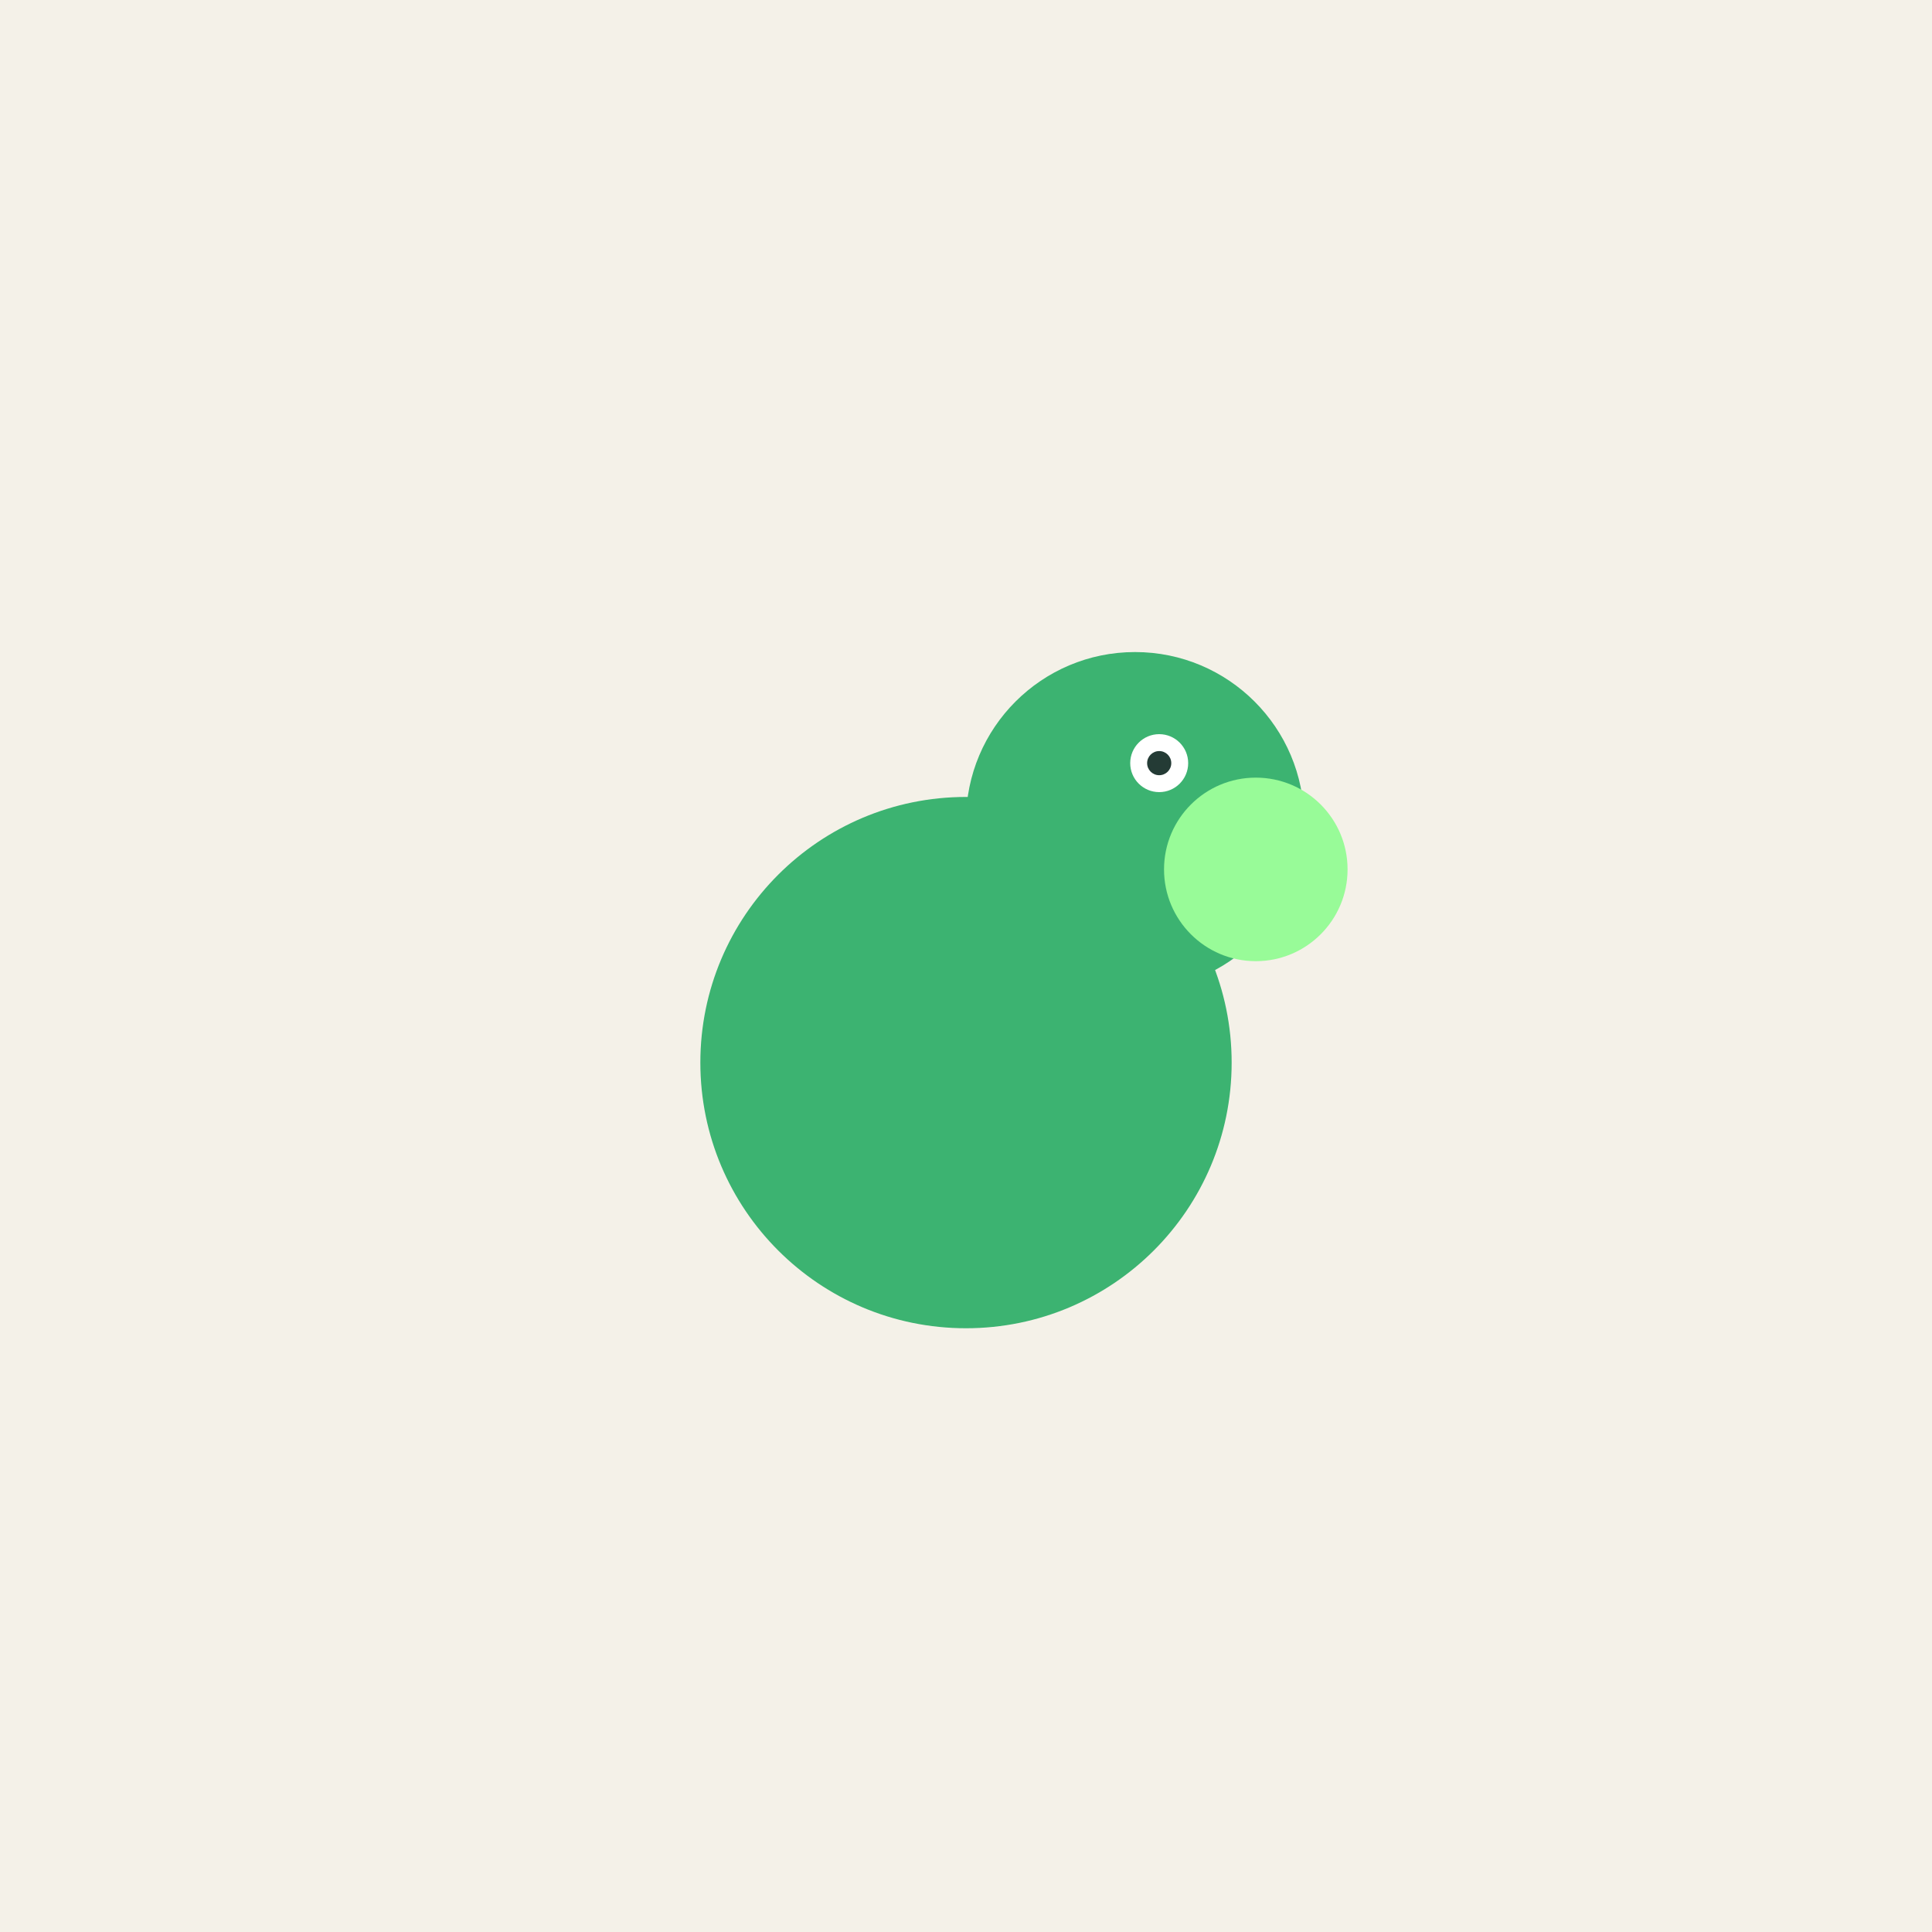
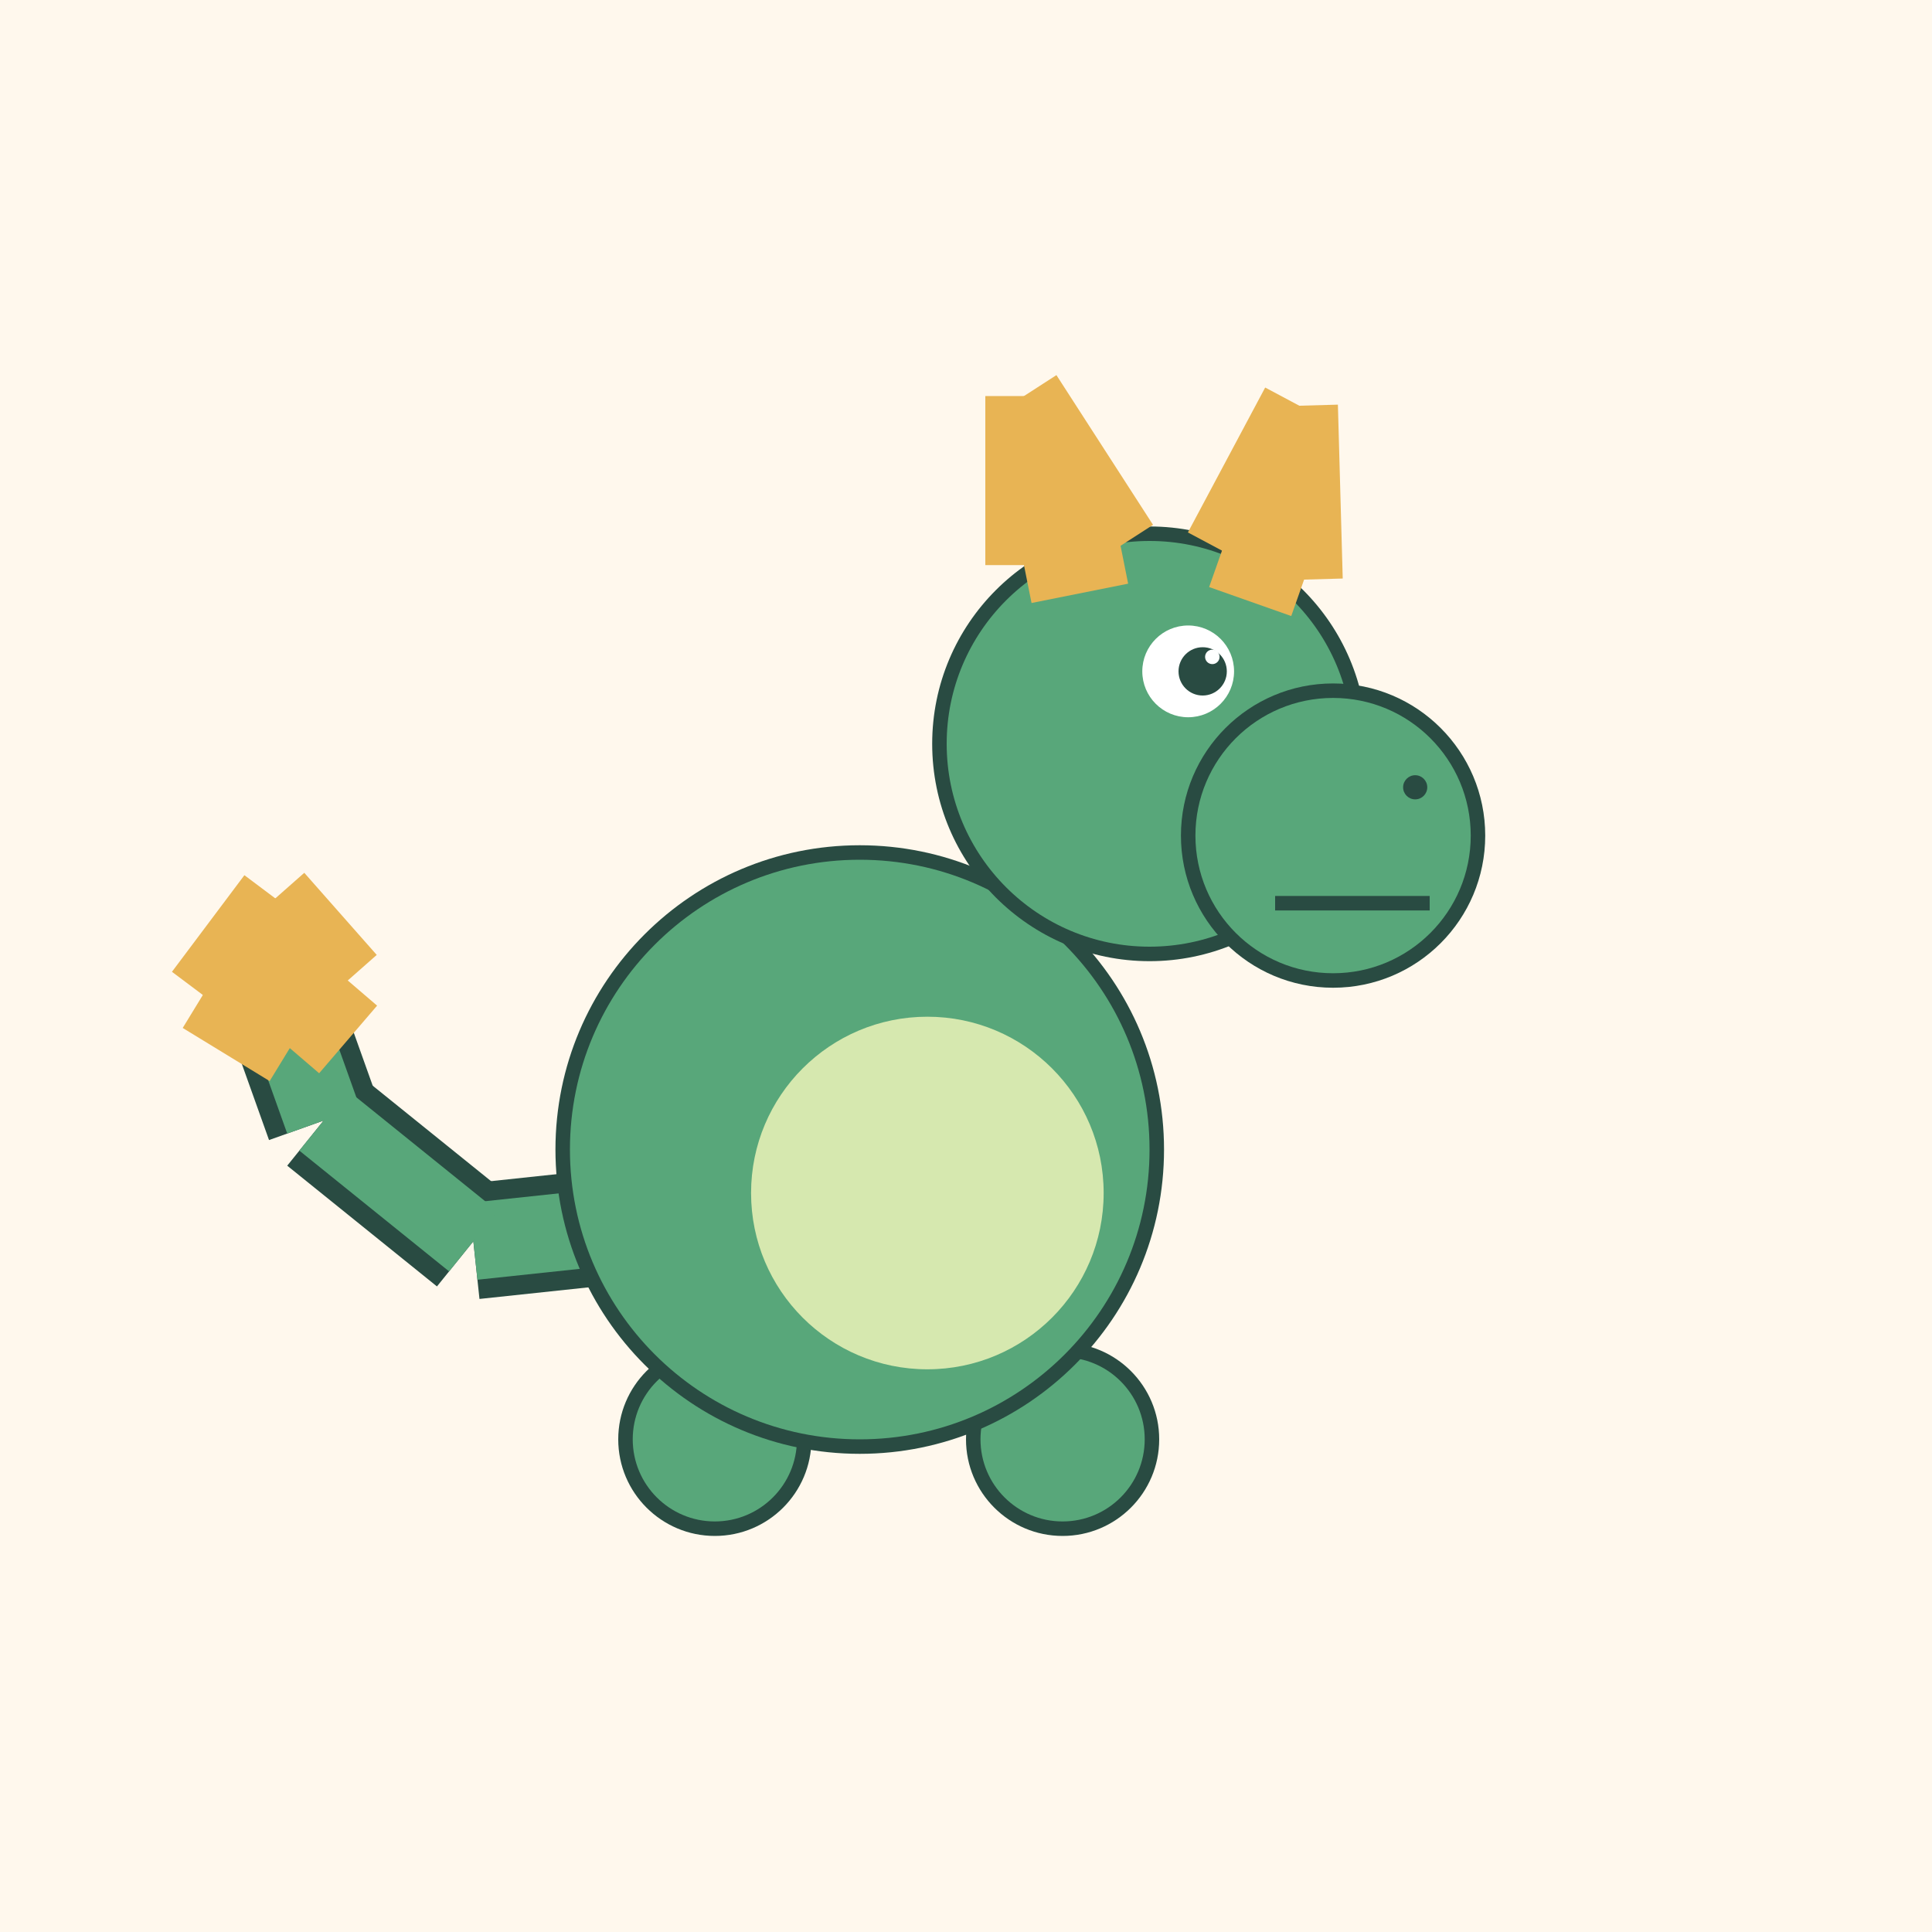
<svg xmlns="http://www.w3.org/2000/svg" viewBox="0 0 400 400">
-   <rect width="400" height="400" fill="#f4f1e8" />
-   <circle cx="200" cy="220" r="55.0" fill="mediumseagreen" />
-   <circle cx="235" cy="170" r="35.0" fill="mediumseagreen" />
-   <circle cx="260" cy="180" r="19.0" fill="palegreen" />
-   <circle cx="240" cy="158" r="6.0" fill="white" />
-   <circle cx="240" cy="158" r="2.5" fill="#243b35" />
+   <rect width="400" height="400" fill="#fff8ed" />
+   <line x1="145" y1="252" x2="98" y2="257" stroke="#294b42" stroke-width="24" />
+   <line x1="98" y1="257" x2="67" y2="232" stroke="#294b42" stroke-width="24" />
+   <line x1="67" y1="232" x2="57" y2="204" stroke="#294b42" stroke-width="24" />
+   <line x1="145" y1="252" x2="98" y2="257" stroke="#58a77a" stroke-width="16" />
+   <line x1="98" y1="257" x2="67" y2="232" stroke="#58a77a" stroke-width="16" />
+   <line x1="67" y1="232" x2="57" y2="204" stroke="#58a77a" stroke-width="16" />
+   <line x1="57" y1="186" x2="42" y2="206" stroke="#e8b454" stroke-width="16" />
+   <line x1="42" y1="206" x2="60" y2="217" stroke="#e8b454" stroke-width="16" />
+   <line x1="60" y1="217" x2="72" y2="203" stroke="#e8b454" stroke-width="16" />
+   <line x1="72" y1="203" x2="57" y2="186" stroke="#e8b454" stroke-width="16" />
+   <polygon points="57,186 42,206 60,217 72,203 57,186" fill="#e8b454" />
+   <circle cx="148" cy="298" r="20.0" fill="#294b42" />
+   <circle cx="148" cy="298" r="17.0" fill="#58a77a" />
+   <circle cx="220" cy="298" r="20.0" fill="#294b42" />
+   <circle cx="220" cy="298" r="17.0" fill="#58a77a" />
+   <circle cx="178" cy="238" r="63.0" fill="#294b42" />
+   <circle cx="178" cy="238" r="60.0" fill="#58a77a" />
+   <circle cx="192" cy="247" r="36.5" fill="#d6e8af" />
+   <circle cx="238" cy="154" r="45.0" fill="#294b42" />
+   <circle cx="238" cy="154" r="42.0" fill="#58a77a" />
+   <circle cx="276" cy="173" r="31.5" fill="#294b42" />
+   <circle cx="276" cy="173" r="28.5" fill="#58a77a" />
+   <line x1="212" y1="117" x2="212" y2="82" stroke="#e8b454" stroke-width="16" />
+   <line x1="212" y1="82" x2="232" y2="113" stroke="#e8b454" stroke-width="16" />
+   <line x1="232" y1="113" x2="212" y2="117" stroke="#e8b454" stroke-width="16" />
+   <polygon points="212,117 212,82 232,113 212,117" fill="#e8b454" />
+   <line x1="253" y1="114" x2="269" y2="84" stroke="#e8b454" stroke-width="16" />
+   <line x1="269" y1="84" x2="270" y2="120" stroke="#e8b454" stroke-width="16" />
+   <line x1="270" y1="120" x2="253" y2="114" stroke="#e8b454" stroke-width="16" />
+   <polygon points="253,114 269,84 270,120 253,114" fill="#e8b454" />
+   <circle cx="293" cy="163" r="2.5" fill="#294b42" />
+   <line x1="264" y1="187" x2="296" y2="187" stroke="#294b42" stroke-width="3" />
+   <circle cx="246" cy="139" r="9.5" fill="white" />
+   <circle cx="249" cy="139" r="5.0" fill="#294b42" />
+   <circle cx="251" cy="136" r="1.5" fill="white" />
</svg>
